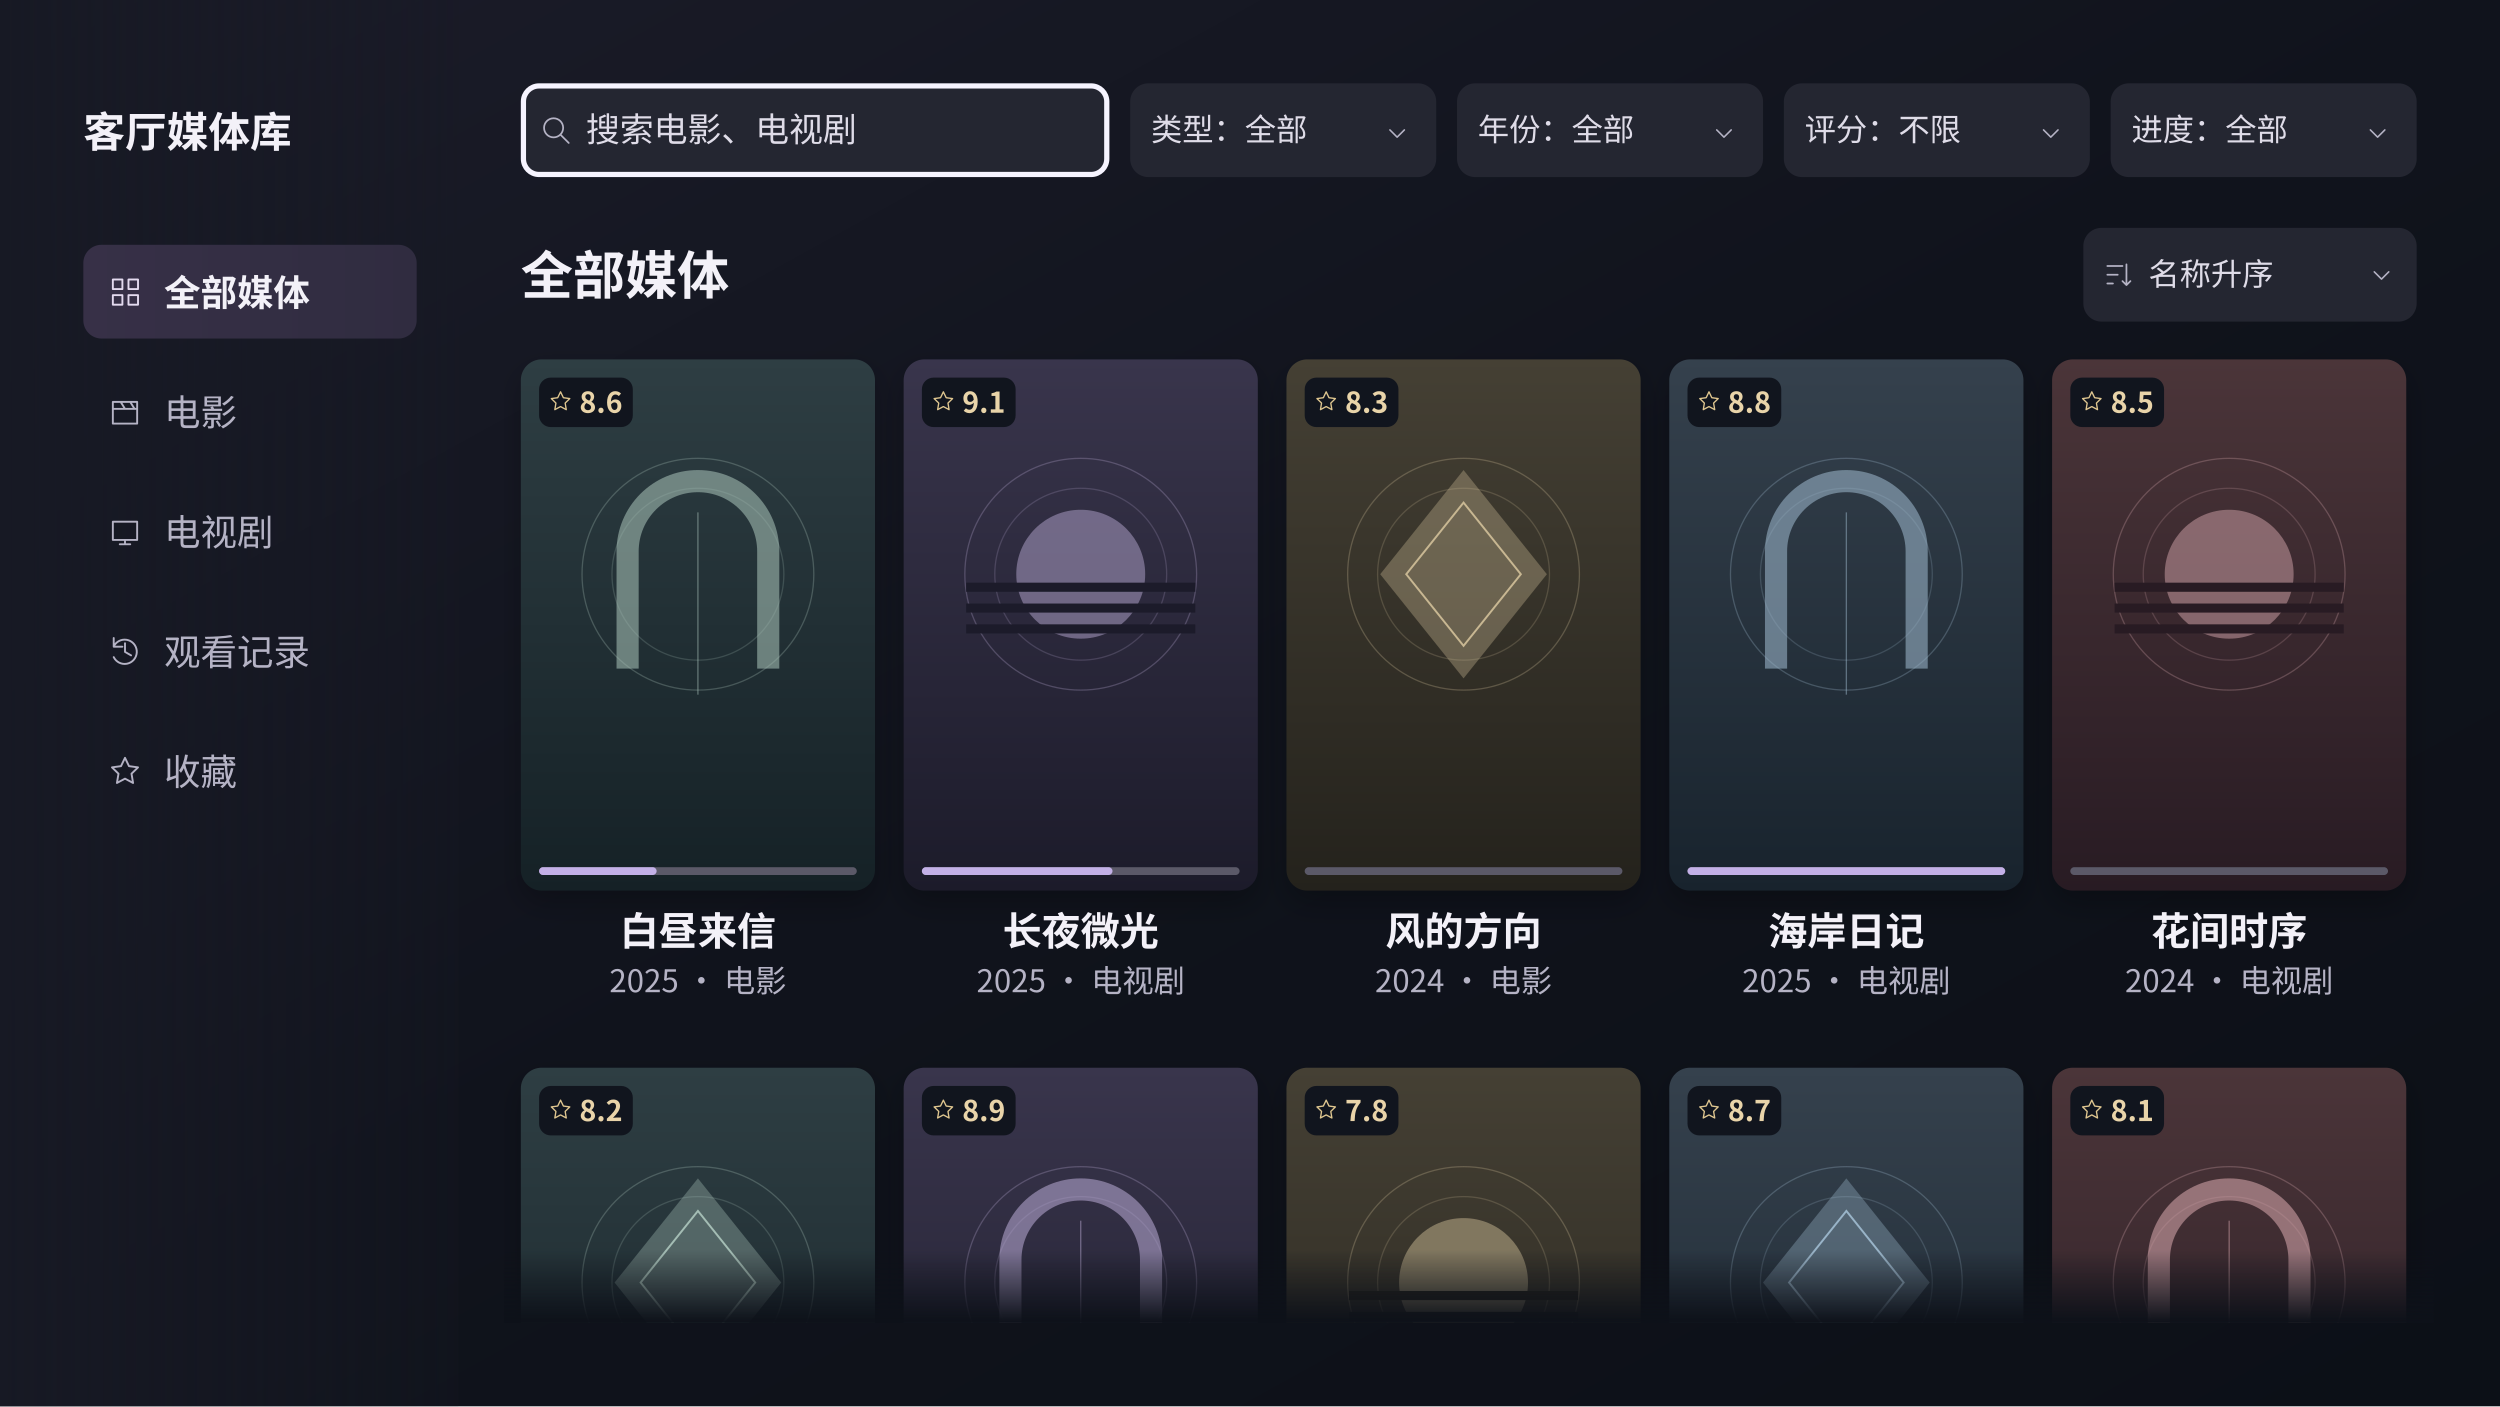
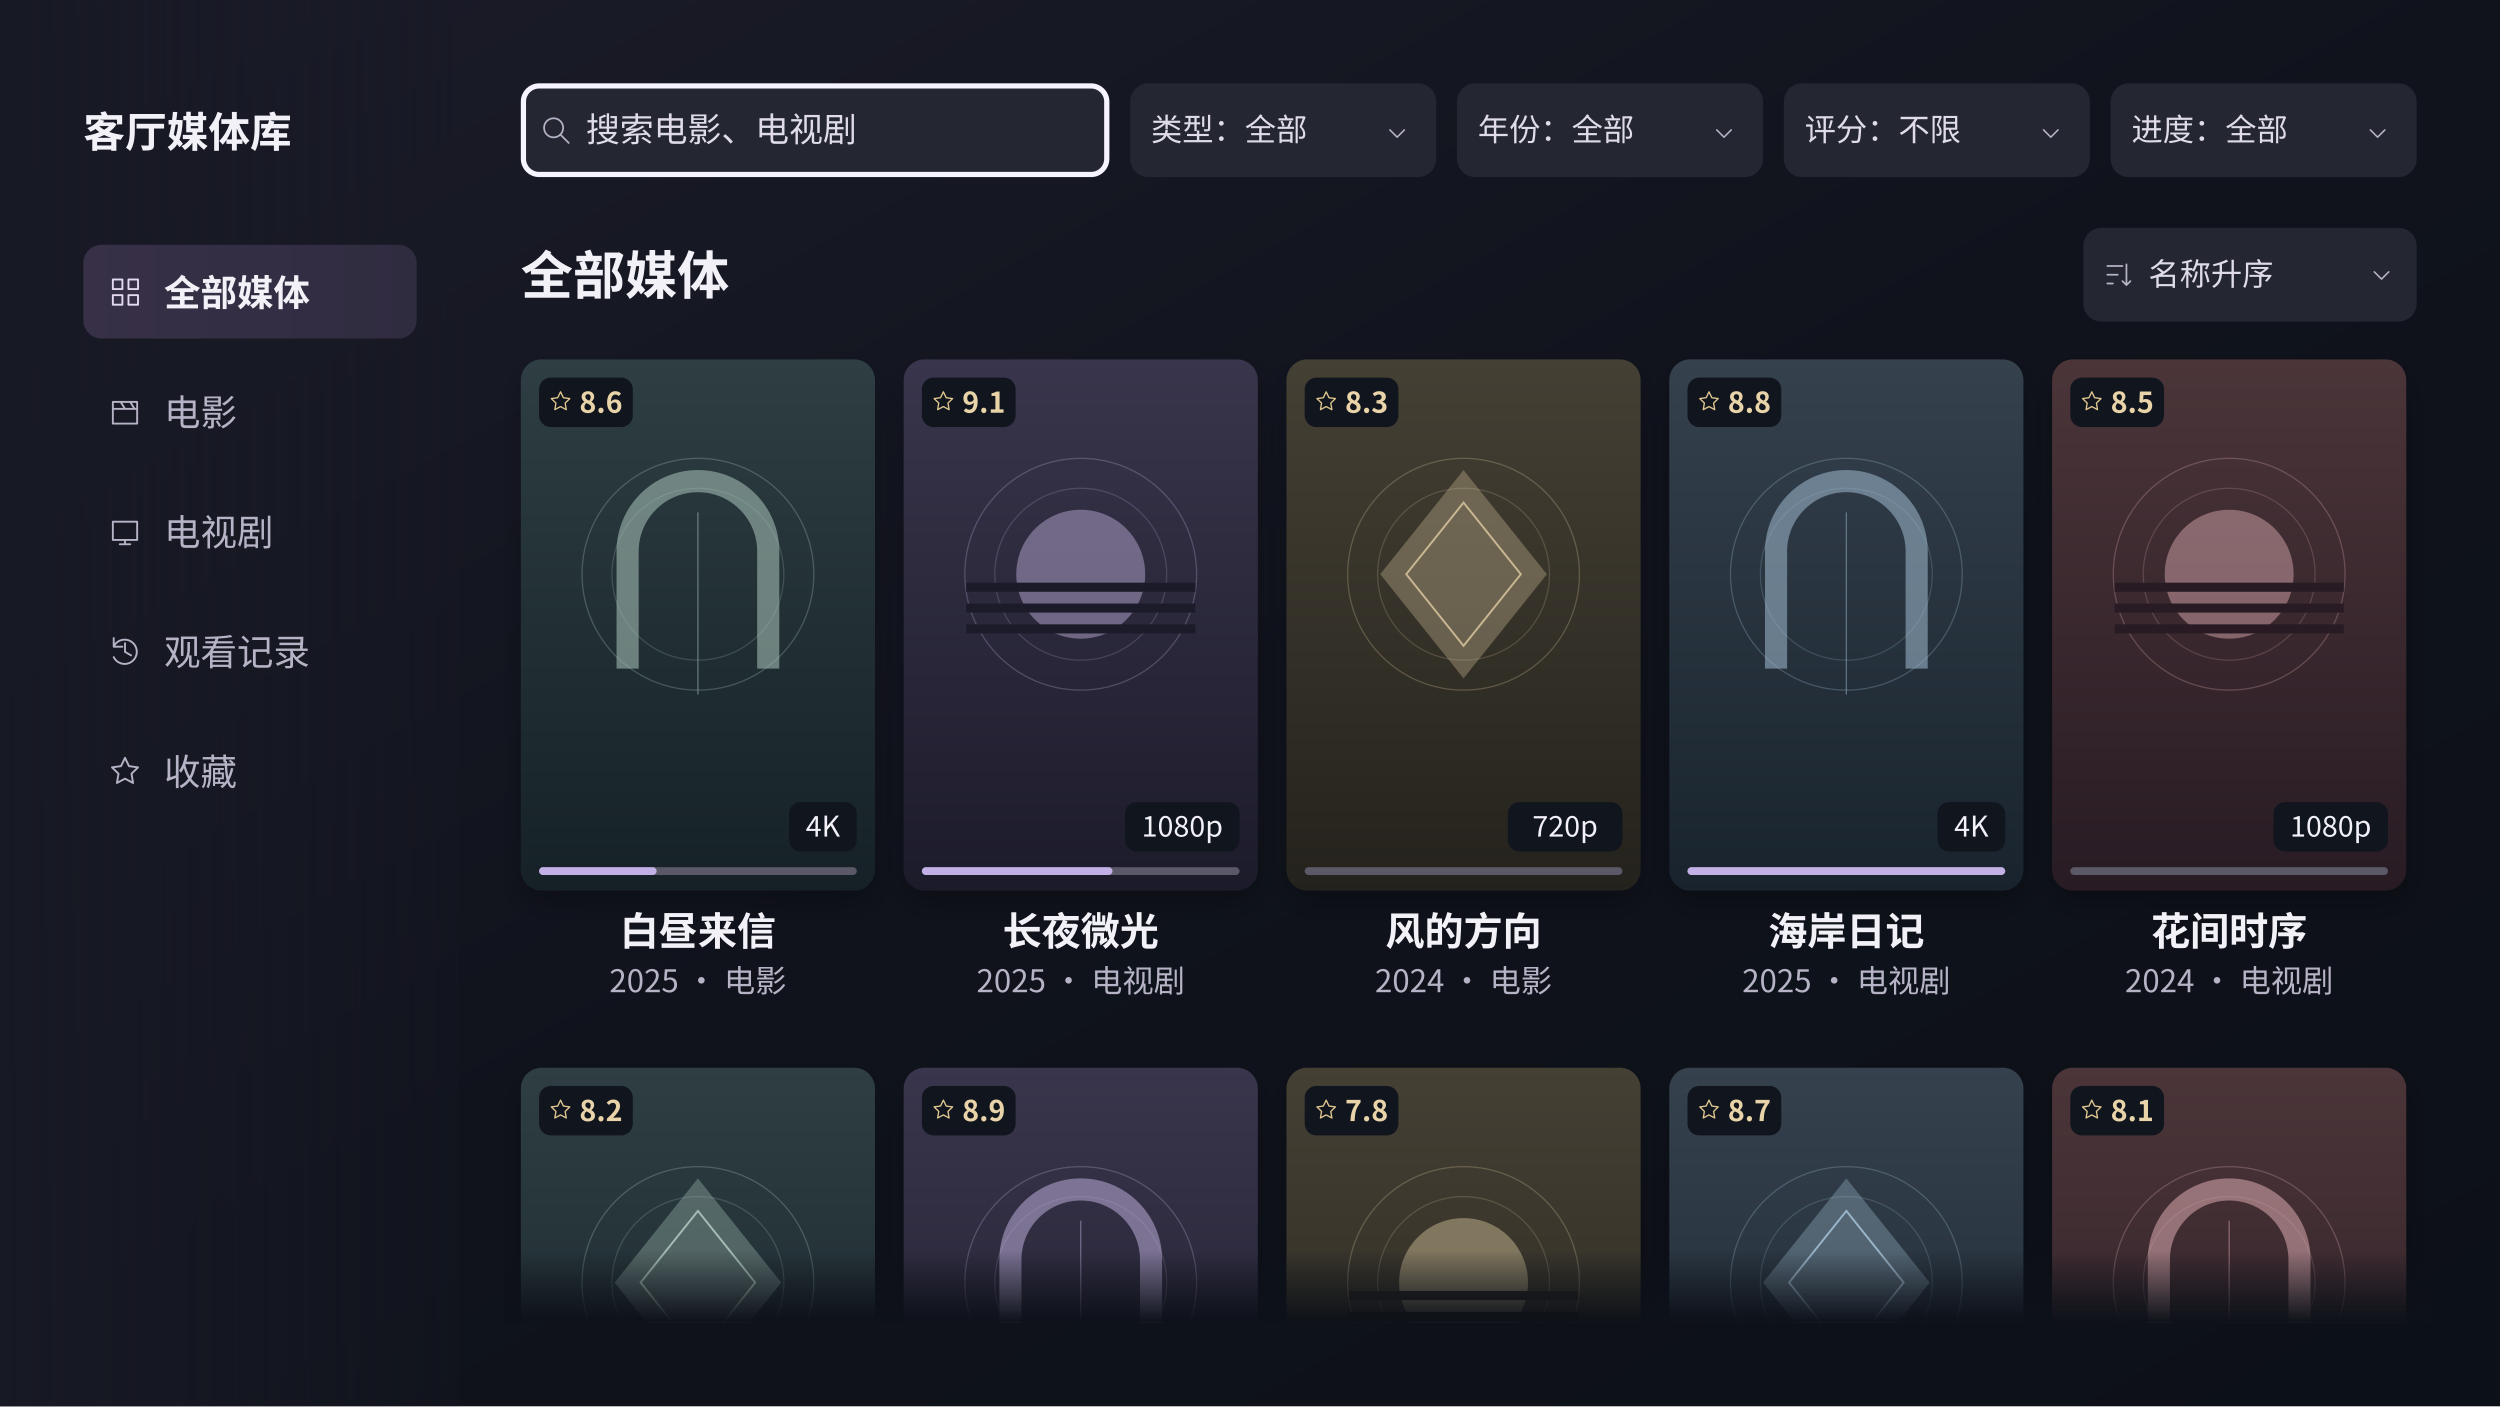
<svg xmlns="http://www.w3.org/2000/svg" width="3840" height="2160" viewBox="0 0 3840 2160" role="img" aria-labelledby="title desc">
  <defs>
    <linearGradient id="background" x2="1" y2="1">
      <stop stop-color="#1b1c29" />
      <stop offset=".5" stop-color="#10131c" />
      <stop offset="1" stop-color="#0c1017" />
    </linearGradient>
    <linearGradient id="sidebar" x2="1" y2="0">
      <stop stop-color="#171924" />
      <stop offset="1" stop-color="#171924" stop-opacity=".2" />
    </linearGradient>
    <linearGradient id="selection">
      <stop stop-color="#373047" />
      <stop offset="1" stop-color="#302c40" />
    </linearGradient>
    <linearGradient id="bottom-fade" x2="0" y2="1">
      <stop stop-color="#0d1119" stop-opacity="0" />
      <stop offset="1" stop-color="#0d1119" />
    </linearGradient>
    <filter id="card-shadow" x="-15%" y="-10%" width="130%" height="130%" color-interpolation-filters="sRGB">
      <feGaussianBlur in="SourceAlpha" stdDeviation="22" />
      <feOffset dx="0" dy="20" />
      <feComponentTransfer>
        <feFuncA type="linear" slope=".24" />
      </feComponentTransfer>
      <feMerge>
        <feMergeNode />
        <feMergeNode in="SourceGraphic" />
      </feMerge>
    </filter>
    <clipPath id="grid-viewport">
      <rect x="774" y="526" width="2964" height="1506" />
    </clipPath>
  </defs>
  <rect width="3840" height="2160" fill="url(#background)" />
  <rect width="704" height="2160" fill="url(#sidebar)" />
  <g font-family="Noto Sans CJK SC, sans-serif">
    <text x="128" y="226" font-size="64" fill="#f3f1f8" font-weight="600" text-anchor="start">客厅媒体库</text>
    <g data-role="sidebar-entry" data-focused="false">
      <rect x="128" y="376" width="512" height="144" rx="28" fill="url(#selection)" stroke="none" stroke-width="2" />
      <g transform="translate(168 424) scale(1.333333)">
        <path d="M4 4h11v11H4zM22 4h11v11H22zM4 22h11v11H4zM22 22h11v11H22z" fill="none" stroke="#e3daef" stroke-width="2.2" stroke-linecap="round" stroke-linejoin="round" />
      </g>
      <text x="252" y="470" font-size="56" fill="#f3f1f8" font-weight="600" text-anchor="start">全部媒体</text>
    </g>
    <g data-role="sidebar-entry" data-focused="false">
      <g transform="translate(168 608) scale(1.333333)">
        <path d="M4 7h28v25H4zM4 15h28M13 7l5 8M24 7l5 8" fill="none" stroke="#b5b3c5" stroke-width="2.2" stroke-linecap="round" stroke-linejoin="round" />
      </g>
      <text x="252" y="654" font-size="56" fill="#b5b3c5" font-weight="400" text-anchor="start">电影</text>
    </g>
    <g data-role="sidebar-entry" data-focused="false">
      <g transform="translate(168 792) scale(1.333333)">
        <path d="M4 7h28v21H4zM12 33h12M18 28v5" fill="none" stroke="#b5b3c5" stroke-width="2.2" stroke-linecap="round" stroke-linejoin="round" />
      </g>
      <text x="252" y="838" font-size="56" fill="#b5b3c5" font-weight="400" text-anchor="start">电视剧</text>
    </g>
    <g data-role="sidebar-entry" data-focused="false">
      <g transform="translate(168 976) scale(1.333333)">
        <path d="M6 11a14 14 0 1 1-1 14M5 3v10h10M18 9v10l7 4" fill="none" stroke="#b5b3c5" stroke-width="2.2" stroke-linecap="round" stroke-linejoin="round" />
      </g>
      <text x="252" y="1022" font-size="56" fill="#b5b3c5" font-weight="400" text-anchor="start">观看记录</text>
    </g>
    <g data-role="sidebar-entry" data-focused="false">
      <g transform="translate(168 1160) scale(1.333333)">
        <path d="M18 3l4.6 9.6L33 14l-7.5 7.3L27.3 32L18 27l-9.3 5l1.8-10.7L3 14l10.4-1.4z" fill="none" stroke="#b5b3c5" stroke-width="2.2" stroke-linecap="round" stroke-linejoin="round" />
      </g>
      <text x="252" y="1206" font-size="56" fill="#b5b3c5" font-weight="400" text-anchor="start">收藏</text>
    </g>
    <g data-role="control" data-focused="true" data-disabled="false" data-label="搜索电影、电视剧" opacity="1">
      <rect x="800" y="128" width="904" height="144" rx="28" fill="#242631" stroke="none" stroke-width="2" />
      <rect x="804" y="132" width="896" height="136" rx="24" fill="none" stroke="#f6f4ff" stroke-width="8" />
      <g transform="translate(832 178.0) scale(1.222222)">
        <path d="M27 15a12 12 0 1 1-24 0a12 12 0 1 1 24 0M24 24l10 10" fill="none" stroke="#b5b3c5" stroke-width="2.2" stroke-linecap="round" stroke-linejoin="round" />
      </g>
      <text x="900" y="217.68" font-size="52" fill="#dfdce8" font-weight="500" text-anchor="start">搜索电影、电视剧</text>
    </g>
    <g data-role="control" data-focused="false" data-disabled="false" data-label="类型：全部" opacity="1">
      <rect x="1736" y="128" width="470" height="144" rx="28" fill="#242631" stroke="none" stroke-width="2" />
      <text x="1768" y="216.32" font-size="48" fill="#dfdce8" font-weight="500" text-anchor="start">类型：全部</text>
    </g>
    <g transform="translate(2126 184) scale(1.111111)">
      <path d="M8 14l10 10l10-10" fill="none" stroke="#b5b3c5" stroke-width="2.2" stroke-linecap="round" stroke-linejoin="round" />
    </g>
    <g data-role="control" data-focused="false" data-disabled="false" data-label="年份：全部" opacity="1">
      <rect x="2238" y="128" width="470" height="144" rx="28" fill="#242631" stroke="none" stroke-width="2" />
      <text x="2270" y="216.32" font-size="48" fill="#dfdce8" font-weight="500" text-anchor="start">年份：全部</text>
    </g>
    <g transform="translate(2628 184) scale(1.111111)">
      <path d="M8 14l10 10l10-10" fill="none" stroke="#b5b3c5" stroke-width="2.2" stroke-linecap="round" stroke-linejoin="round" />
    </g>
    <g data-role="control" data-focused="false" data-disabled="false" data-label="评分：不限" opacity="1">
      <rect x="2740" y="128" width="470" height="144" rx="28" fill="#242631" stroke="none" stroke-width="2" />
      <text x="2772" y="216.32" font-size="48" fill="#dfdce8" font-weight="500" text-anchor="start">评分：不限</text>
    </g>
    <g transform="translate(3130 184) scale(1.111111)">
      <path d="M8 14l10 10l10-10" fill="none" stroke="#b5b3c5" stroke-width="2.2" stroke-linecap="round" stroke-linejoin="round" />
    </g>
    <g data-role="control" data-focused="false" data-disabled="false" data-label="进度：全部" opacity="1">
      <rect x="3242" y="128" width="470" height="144" rx="28" fill="#242631" stroke="none" stroke-width="2" />
      <text x="3274" y="216.32" font-size="48" fill="#dfdce8" font-weight="500" text-anchor="start">进度：全部</text>
    </g>
    <g transform="translate(3632 184) scale(1.111111)">
      <path d="M8 14l10 10l10-10" fill="none" stroke="#b5b3c5" stroke-width="2.2" stroke-linecap="round" stroke-linejoin="round" />
    </g>
    <text x="800" y="452" font-size="80" fill="#f3f1f8" font-weight="650" text-anchor="start">全部媒体</text>
    <g data-role="control" data-focused="false" data-disabled="false" data-label="名称升序" opacity="1">
      <rect x="3200" y="350" width="512" height="144" rx="28" fill="#242631" stroke="none" stroke-width="2" />
      <g transform="translate(3232 400.0) scale(1.222222)">
        <path d="M4 7h19M4 18h13M4 29h7M28 5v26M23 26l5 5l5-5" fill="none" stroke="#b5b3c5" stroke-width="2.2" stroke-linecap="round" stroke-linejoin="round" />
      </g>
      <text x="3300" y="438.32" font-size="48" fill="#dfdce8" font-weight="500" text-anchor="start">名称升序</text>
    </g>
    <g transform="translate(3638 402) scale(1.111111)">
      <path d="M8 14l10 10l10-10" fill="none" stroke="#b5b3c5" stroke-width="2.2" stroke-linecap="round" stroke-linejoin="round" />
    </g>
    <g clip-path="url(#grid-viewport)" data-role="focus-following-grid">
      <g data-role="media-card" data-focused="false">
        <defs>
          <linearGradient id="art-0" x2="0" y2="1">
            <stop stop-color="#2e3e43" />
            <stop offset="1" stop-color="#152126" />
          </linearGradient>
          <clipPath id="clip-0">
            <rect x="800" y="552" width="544" height="816" rx="32" fill="white" stroke="none" stroke-width="2" />
          </clipPath>
        </defs>
        <g filter="url(#card-shadow)">
          <rect x="800" y="552" width="544" height="816" rx="32" fill="url(#art-0)" stroke="none" stroke-width="2" />
        </g>
        <g clip-path="url(#clip-0)">
          <circle cx="1072" cy="882" r="178" fill="none" stroke="#a4bdb4" stroke-width="2" opacity=".3" />
          <circle cx="1072" cy="882" r="132" fill="none" stroke="#a4bdb4" stroke-width="2" opacity=".22" />
          <path d="M964 1027V847a108 108 0 0 1 216 0v180" fill="none" stroke="#a4bdb4" stroke-width="34" opacity=".58" />
          <path d="M1072 787v280" stroke="#a4bdb4" stroke-width="2" opacity=".5" />
        </g>
        <rect x="828" y="580" width="144" height="76" rx="18" fill="#11151e" stroke="none" stroke-width="2" />
        <g transform="translate(844 599) scale(0.9444444)">
          <path d="M18 3l4.6 9.6L33 14l-7.5 7.3L27.3 32L18 27l-9.3 5l1.8-10.7L3 14l10.4-1.4z" fill="none" stroke="#e0c790" stroke-width="2.2" stroke-linecap="round" stroke-linejoin="round" />
        </g>
        <text x="890" y="634" font-size="44" fill="#e9d4a9" font-weight="600" text-anchor="start">8.6</text>
+         <g data-role="quality-badge">
+           <rect x="1212" y="1232" width="104" height="76" rx="18" fill="#11151e" stroke="none" stroke-width="2" />
+           <text x="1264.0" y="1285" font-size="44" fill="#f3f1f8" font-weight="500" text-anchor="middle">4K</text>
+         </g>
        <g data-role="watch-progress" data-progress="0.37">
          <rect x="828" y="1332" width="488" height="12" rx="6" fill="#5b5968" stroke="none" stroke-width="2" />
          <rect x="828" y="1332" width="180.56" height="12" rx="6" fill="#c3b0e7" stroke="none" stroke-width="2" />
        </g>
        <g data-role="card-caption">
          <text x="1072" y="1452" font-size="60" fill="#f3f1f8" font-weight="600" text-anchor="middle">白昼来信</text>
          <text x="1072" y="1524" font-size="48" fill="#b5b3c5" font-weight="400" text-anchor="middle">2025 · 电影</text>
        </g>
      </g>
      <g data-role="media-card" data-focused="false">
        <defs>
          <linearGradient id="art-1" x2="0" y2="1">
            <stop stop-color="#39354c" />
            <stop offset="1" stop-color="#1c1b2a" />
          </linearGradient>
          <clipPath id="clip-1">
            <rect x="1388" y="552" width="544" height="816" rx="32" fill="white" stroke="none" stroke-width="2" />
          </clipPath>
        </defs>
        <g filter="url(#card-shadow)">
          <rect x="1388" y="552" width="544" height="816" rx="32" fill="url(#art-1)" stroke="none" stroke-width="2" />
        </g>
        <g clip-path="url(#clip-1)">
          <circle cx="1660" cy="882" r="178" fill="none" stroke="#b4a5ce" stroke-width="2" opacity=".3" />
          <circle cx="1660" cy="882" r="132" fill="none" stroke="#b4a5ce" stroke-width="2" opacity=".22" />
          <circle cx="1660" cy="882" r="99" fill="#b4a5ce" opacity=".5" />
          <path d="M1484 902h352M1484 934h352M1484 966h352" stroke="#1c1b2a" stroke-width="14" />
        </g>
        <rect x="1416" y="580" width="144" height="76" rx="18" fill="#11151e" stroke="none" stroke-width="2" />
        <g transform="translate(1432 599) scale(0.9444444)">
          <path d="M18 3l4.6 9.6L33 14l-7.5 7.3L27.3 32L18 27l-9.3 5l1.8-10.7L3 14l10.4-1.4z" fill="none" stroke="#e0c790" stroke-width="2.2" stroke-linecap="round" stroke-linejoin="round" />
        </g>
        <text x="1478" y="634" font-size="44" fill="#e9d4a9" font-weight="600" text-anchor="start">9.1</text>
+         <g data-role="quality-badge">
+           <rect x="1728" y="1232" width="176" height="76" rx="18" fill="#11151e" stroke="none" stroke-width="2" />
+           <text x="1816.0" y="1285" font-size="44" fill="#f3f1f8" font-weight="500" text-anchor="middle">1080p</text>
+         </g>
        <g data-role="watch-progress" data-progress="0.6">
          <rect x="1416" y="1332" width="488" height="12" rx="6" fill="#5b5968" stroke="none" stroke-width="2" />
          <rect x="1416" y="1332" width="292.8" height="12" rx="6" fill="#c3b0e7" stroke="none" stroke-width="2" />
        </g>
        <g data-role="card-caption">
          <text x="1660" y="1452" font-size="60" fill="#f3f1f8" font-weight="600" text-anchor="middle">长夜微光</text>
          <text x="1660" y="1524" font-size="48" fill="#b5b3c5" font-weight="400" text-anchor="middle">2025 · 电视剧</text>
        </g>
      </g>
      <g data-role="media-card" data-focused="false">
        <defs>
          <linearGradient id="art-2" x2="0" y2="1">
            <stop stop-color="#454034" />
            <stop offset="1" stop-color="#24221c" />
          </linearGradient>
          <clipPath id="clip-2">
            <rect x="1976" y="552" width="544" height="816" rx="32" fill="white" stroke="none" stroke-width="2" />
          </clipPath>
        </defs>
        <g filter="url(#card-shadow)">
          <rect x="1976" y="552" width="544" height="816" rx="32" fill="url(#art-2)" stroke="none" stroke-width="2" />
        </g>
        <g clip-path="url(#clip-2)">
          <circle cx="2248" cy="882" r="178" fill="none" stroke="#c8b792" stroke-width="2" opacity=".3" />
          <circle cx="2248" cy="882" r="132" fill="none" stroke="#c8b792" stroke-width="2" opacity=".22" />
          <path d="M2248 722l128 160l-128 160l-128-160z" fill="#c8b792" opacity=".36" />
          <path d="M2248 772l88 110l-88 110l-88-110z" fill="none" stroke="#c8b792" stroke-width="3" />
        </g>
        <rect x="2004" y="580" width="144" height="76" rx="18" fill="#11151e" stroke="none" stroke-width="2" />
        <g transform="translate(2020 599) scale(0.9444444)">
          <path d="M18 3l4.6 9.6L33 14l-7.5 7.3L27.3 32L18 27l-9.3 5l1.8-10.7L3 14l10.4-1.4z" fill="none" stroke="#e0c790" stroke-width="2.2" stroke-linecap="round" stroke-linejoin="round" />
        </g>
        <text x="2066" y="634" font-size="44" fill="#e9d4a9" font-weight="600" text-anchor="start">8.3</text>
+         <g data-role="quality-badge">
+           <rect x="2316" y="1232" width="176" height="76" rx="18" fill="#11151e" stroke="none" stroke-width="2" />
+           <text x="2404.0" y="1285" font-size="44" fill="#f3f1f8" font-weight="500" text-anchor="middle">720p</text>
+         </g>
        <g data-role="watch-progress" data-progress="0">
          <rect x="2004" y="1332" width="488" height="12" rx="6" fill="#5b5968" stroke="none" stroke-width="2" />
        </g>
        <g data-role="card-caption">
          <text x="2248" y="1452" font-size="60" fill="#f3f1f8" font-weight="600" text-anchor="middle">风的方向</text>
          <text x="2248" y="1524" font-size="48" fill="#b5b3c5" font-weight="400" text-anchor="middle">2024 · 电影</text>
        </g>
      </g>
      <g data-role="media-card" data-focused="false">
        <defs>
          <linearGradient id="art-3" x2="0" y2="1">
            <stop stop-color="#35414d" />
            <stop offset="1" stop-color="#18232d" />
          </linearGradient>
          <clipPath id="clip-3">
            <rect x="2564" y="552" width="544" height="816" rx="32" fill="white" stroke="none" stroke-width="2" />
          </clipPath>
        </defs>
        <g filter="url(#card-shadow)">
          <rect x="2564" y="552" width="544" height="816" rx="32" fill="url(#art-3)" stroke="none" stroke-width="2" />
        </g>
        <g clip-path="url(#clip-3)">
          <circle cx="2836" cy="882" r="178" fill="none" stroke="#99b4c8" stroke-width="2" opacity=".3" />
          <circle cx="2836" cy="882" r="132" fill="none" stroke="#99b4c8" stroke-width="2" opacity=".22" />
          <path d="M2728 1027V847a108 108 0 0 1 216 0v180" fill="none" stroke="#99b4c8" stroke-width="34" opacity=".58" />
          <path d="M2836 787v280" stroke="#99b4c8" stroke-width="2" opacity=".5" />
        </g>
        <rect x="2592" y="580" width="144" height="76" rx="18" fill="#11151e" stroke="none" stroke-width="2" />
        <g transform="translate(2608 599) scale(0.9444444)">
          <path d="M18 3l4.6 9.6L33 14l-7.5 7.3L27.3 32L18 27l-9.3 5l1.8-10.7L3 14l10.4-1.4z" fill="none" stroke="#e0c790" stroke-width="2.2" stroke-linecap="round" stroke-linejoin="round" />
        </g>
        <text x="2654" y="634" font-size="44" fill="#e9d4a9" font-weight="600" text-anchor="start">8.8</text>
+         <g data-role="quality-badge">
+           <rect x="2976" y="1232" width="104" height="76" rx="18" fill="#11151e" stroke="none" stroke-width="2" />
+           <text x="3028.0" y="1285" font-size="44" fill="#f3f1f8" font-weight="500" text-anchor="middle">4K</text>
+         </g>
        <g data-role="watch-progress" data-progress="1">
          <rect x="2592" y="1332" width="488" height="12" rx="6" fill="#5b5968" stroke="none" stroke-width="2" />
          <rect x="2592" y="1332" width="488" height="12" rx="6" fill="#c3b0e7" stroke="none" stroke-width="2" />
        </g>
        <g data-role="card-caption">
          <text x="2836" y="1452" font-size="60" fill="#f3f1f8" font-weight="600" text-anchor="middle">海岸日记</text>
          <text x="2836" y="1524" font-size="48" fill="#b5b3c5" font-weight="400" text-anchor="middle">2025 · 电视剧</text>
        </g>
      </g>
      <g data-role="media-card" data-focused="false">
        <defs>
          <linearGradient id="art-4" x2="0" y2="1">
            <stop stop-color="#4b3539" />
            <stop offset="1" stop-color="#281b23" />
          </linearGradient>
          <clipPath id="clip-4">
            <rect x="3152" y="552" width="544" height="816" rx="32" fill="white" stroke="none" stroke-width="2" />
          </clipPath>
        </defs>
        <g filter="url(#card-shadow)">
          <rect x="3152" y="552" width="544" height="816" rx="32" fill="url(#art-4)" stroke="none" stroke-width="2" />
        </g>
        <g clip-path="url(#clip-4)">
          <circle cx="3424" cy="882" r="178" fill="none" stroke="#d2a3a9" stroke-width="2" opacity=".3" />
          <circle cx="3424" cy="882" r="132" fill="none" stroke="#d2a3a9" stroke-width="2" opacity=".22" />
          <circle cx="3424" cy="882" r="99" fill="#d2a3a9" opacity=".5" />
          <path d="M3248 902h352M3248 934h352M3248 966h352" stroke="#281b23" stroke-width="14" />
        </g>
        <rect x="3180" y="580" width="144" height="76" rx="18" fill="#11151e" stroke="none" stroke-width="2" />
        <g transform="translate(3196 599) scale(0.9444444)">
          <path d="M18 3l4.6 9.6L33 14l-7.5 7.3L27.3 32L18 27l-9.3 5l1.8-10.7L3 14l10.4-1.4z" fill="none" stroke="#e0c790" stroke-width="2.2" stroke-linecap="round" stroke-linejoin="round" />
        </g>
        <text x="3242" y="634" font-size="44" fill="#e9d4a9" font-weight="600" text-anchor="start">8.5</text>
+         <g data-role="quality-badge">
+           <rect x="3492" y="1232" width="176" height="76" rx="18" fill="#11151e" stroke="none" stroke-width="2" />
+           <text x="3580.0" y="1285" font-size="44" fill="#f3f1f8" font-weight="500" text-anchor="middle">1080p</text>
+         </g>
        <g data-role="watch-progress" data-progress="0">
          <rect x="3180" y="1332" width="488" height="12" rx="6" fill="#5b5968" stroke="none" stroke-width="2" />
        </g>
        <g data-role="card-caption">
          <text x="3424" y="1452" font-size="60" fill="#f3f1f8" font-weight="600" text-anchor="middle">花间时序</text>
          <text x="3424" y="1524" font-size="48" fill="#b5b3c5" font-weight="400" text-anchor="middle">2024 · 电视剧</text>
        </g>
      </g>
      <g data-role="media-card" data-focused="false">
        <defs>
          <linearGradient id="art-5" x2="0" y2="1">
            <stop stop-color="#2e3e43" />
            <stop offset="1" stop-color="#152126" />
          </linearGradient>
          <clipPath id="clip-5">
            <rect x="800" y="1640" width="544" height="816" rx="32" fill="white" stroke="none" stroke-width="2" />
          </clipPath>
        </defs>
        <g filter="url(#card-shadow)">
          <rect x="800" y="1640" width="544" height="816" rx="32" fill="url(#art-5)" stroke="none" stroke-width="2" />
        </g>
        <g clip-path="url(#clip-5)">
          <circle cx="1072" cy="1970" r="178" fill="none" stroke="#a4bdb4" stroke-width="2" opacity=".3" />
          <circle cx="1072" cy="1970" r="132" fill="none" stroke="#a4bdb4" stroke-width="2" opacity=".22" />
          <path d="M1072 1810l128 160l-128 160l-128-160z" fill="#a4bdb4" opacity=".36" />
          <path d="M1072 1860l88 110l-88 110l-88-110z" fill="none" stroke="#a4bdb4" stroke-width="3" />
        </g>
        <rect x="828" y="1668" width="144" height="76" rx="18" fill="#11151e" stroke="none" stroke-width="2" />
        <g transform="translate(844 1687) scale(0.9444444)">
          <path d="M18 3l4.6 9.6L33 14l-7.5 7.3L27.3 32L18 27l-9.3 5l1.8-10.7L3 14l10.4-1.4z" fill="none" stroke="#e0c790" stroke-width="2.2" stroke-linecap="round" stroke-linejoin="round" />
        </g>
        <text x="890" y="1722" font-size="44" fill="#e9d4a9" font-weight="600" text-anchor="start">8.2</text>
+         <g data-role="quality-badge">
+           <rect x="1140" y="2320" width="176" height="76" rx="18" fill="#11151e" stroke="none" stroke-width="2" />
+           <text x="1228.0" y="2373" font-size="44" fill="#f3f1f8" font-weight="500" text-anchor="middle">720p</text>
+         </g>
        <g data-role="watch-progress" data-progress="1">
          <rect x="828" y="2420" width="488" height="12" rx="6" fill="#5b5968" stroke="none" stroke-width="2" />
          <rect x="828" y="2420" width="488" height="12" rx="6" fill="#c3b0e7" stroke="none" stroke-width="2" />
        </g>
        <g data-role="card-caption">
          <text x="1072" y="2540" font-size="60" fill="#f3f1f8" font-weight="600" text-anchor="middle">旧城回声</text>
          <text x="1072" y="2612" font-size="48" fill="#b5b3c5" font-weight="400" text-anchor="middle">2023 · 电影</text>
        </g>
      </g>
      <g data-role="media-card" data-focused="false">
        <defs>
          <linearGradient id="art-6" x2="0" y2="1">
            <stop stop-color="#39354c" />
            <stop offset="1" stop-color="#1c1b2a" />
          </linearGradient>
          <clipPath id="clip-6">
            <rect x="1388" y="1640" width="544" height="816" rx="32" fill="white" stroke="none" stroke-width="2" />
          </clipPath>
        </defs>
        <g filter="url(#card-shadow)">
          <rect x="1388" y="1640" width="544" height="816" rx="32" fill="url(#art-6)" stroke="none" stroke-width="2" />
        </g>
        <g clip-path="url(#clip-6)">
          <circle cx="1660" cy="1970" r="178" fill="none" stroke="#b4a5ce" stroke-width="2" opacity=".3" />
          <circle cx="1660" cy="1970" r="132" fill="none" stroke="#b4a5ce" stroke-width="2" opacity=".22" />
          <path d="M1552 2115V1935a108 108 0 0 1 216 0v180" fill="none" stroke="#b4a5ce" stroke-width="34" opacity=".58" />
          <path d="M1660 1875v280" stroke="#b4a5ce" stroke-width="2" opacity=".5" />
        </g>
        <rect x="1416" y="1668" width="144" height="76" rx="18" fill="#11151e" stroke="none" stroke-width="2" />
        <g transform="translate(1432 1687) scale(0.9444444)">
          <path d="M18 3l4.6 9.6L33 14l-7.5 7.3L27.3 32L18 27l-9.3 5l1.8-10.7L3 14l10.4-1.4z" fill="none" stroke="#e0c790" stroke-width="2.2" stroke-linecap="round" stroke-linejoin="round" />
        </g>
        <text x="1478" y="1722" font-size="44" fill="#e9d4a9" font-weight="600" text-anchor="start">8.9</text>
+         <g data-role="quality-badge">
+           <rect x="1800" y="2320" width="104" height="76" rx="18" fill="#11151e" stroke="none" stroke-width="2" />
+           <text x="1852.0" y="2373" font-size="44" fill="#f3f1f8" font-weight="500" text-anchor="middle">4K</text>
+         </g>
        <g data-role="watch-progress" data-progress="0.25">
          <rect x="1416" y="2420" width="488" height="12" rx="6" fill="#5b5968" stroke="none" stroke-width="2" />
          <rect x="1416" y="2420" width="122.0" height="12" rx="6" fill="#c3b0e7" stroke="none" stroke-width="2" />
        </g>
        <g data-role="card-caption">
          <text x="1660" y="2540" font-size="60" fill="#f3f1f8" font-weight="600" text-anchor="middle">群星之间</text>
          <text x="1660" y="2612" font-size="48" fill="#b5b3c5" font-weight="400" text-anchor="middle">2025 · 电视剧</text>
        </g>
      </g>
      <g data-role="media-card" data-focused="false">
        <defs>
          <linearGradient id="art-7" x2="0" y2="1">
            <stop stop-color="#454034" />
            <stop offset="1" stop-color="#24221c" />
          </linearGradient>
          <clipPath id="clip-7">
            <rect x="1976" y="1640" width="544" height="816" rx="32" fill="white" stroke="none" stroke-width="2" />
          </clipPath>
        </defs>
        <g filter="url(#card-shadow)">
          <rect x="1976" y="1640" width="544" height="816" rx="32" fill="url(#art-7)" stroke="none" stroke-width="2" />
        </g>
        <g clip-path="url(#clip-7)">
          <circle cx="2248" cy="1970" r="178" fill="none" stroke="#c8b792" stroke-width="2" opacity=".3" />
          <circle cx="2248" cy="1970" r="132" fill="none" stroke="#c8b792" stroke-width="2" opacity=".22" />
          <circle cx="2248" cy="1970" r="99" fill="#c8b792" opacity=".5" />
          <path d="M2072 1990h352M2072 2022h352M2072 2054h352" stroke="#24221c" stroke-width="14" />
        </g>
        <rect x="2004" y="1668" width="144" height="76" rx="18" fill="#11151e" stroke="none" stroke-width="2" />
        <g transform="translate(2020 1687) scale(0.9444444)">
          <path d="M18 3l4.6 9.6L33 14l-7.5 7.3L27.3 32L18 27l-9.3 5l1.8-10.7L3 14l10.4-1.4z" fill="none" stroke="#e0c790" stroke-width="2.2" stroke-linecap="round" stroke-linejoin="round" />
        </g>
        <text x="2066" y="1722" font-size="44" fill="#e9d4a9" font-weight="600" text-anchor="start">7.8</text>
+         <g data-role="quality-badge">
+           <rect x="2316" y="2320" width="176" height="76" rx="18" fill="#11151e" stroke="none" stroke-width="2" />
+           <text x="2404.0" y="2373" font-size="44" fill="#f3f1f8" font-weight="500" text-anchor="middle">1080p</text>
+         </g>
        <g data-role="watch-progress" data-progress="0">
          <rect x="2004" y="2420" width="488" height="12" rx="6" fill="#5b5968" stroke="none" stroke-width="2" />
        </g>
        <g data-role="card-caption">
          <text x="2248" y="2540" font-size="60" fill="#f3f1f8" font-weight="600" text-anchor="middle">日落以后</text>
          <text x="2248" y="2612" font-size="48" fill="#b5b3c5" font-weight="400" text-anchor="middle">2024 · 电影</text>
        </g>
      </g>
      <g data-role="media-card" data-focused="false">
        <defs>
          <linearGradient id="art-8" x2="0" y2="1">
            <stop stop-color="#35414d" />
            <stop offset="1" stop-color="#18232d" />
          </linearGradient>
          <clipPath id="clip-8">
            <rect x="2564" y="1640" width="544" height="816" rx="32" fill="white" stroke="none" stroke-width="2" />
          </clipPath>
        </defs>
        <g filter="url(#card-shadow)">
          <rect x="2564" y="1640" width="544" height="816" rx="32" fill="url(#art-8)" stroke="none" stroke-width="2" />
        </g>
        <g clip-path="url(#clip-8)">
          <circle cx="2836" cy="1970" r="178" fill="none" stroke="#99b4c8" stroke-width="2" opacity=".3" />
          <circle cx="2836" cy="1970" r="132" fill="none" stroke="#99b4c8" stroke-width="2" opacity=".22" />
          <path d="M2836 1810l128 160l-128 160l-128-160z" fill="#99b4c8" opacity=".36" />
          <path d="M2836 1860l88 110l-88 110l-88-110z" fill="none" stroke="#99b4c8" stroke-width="3" />
        </g>
        <rect x="2592" y="1668" width="144" height="76" rx="18" fill="#11151e" stroke="none" stroke-width="2" />
        <g transform="translate(2608 1687) scale(0.9444444)">
          <path d="M18 3l4.6 9.6L33 14l-7.5 7.3L27.3 32L18 27l-9.3 5l1.8-10.7L3 14l10.4-1.4z" fill="none" stroke="#e0c790" stroke-width="2.2" stroke-linecap="round" stroke-linejoin="round" />
        </g>
        <text x="2654" y="1722" font-size="44" fill="#e9d4a9" font-weight="600" text-anchor="start">8.7</text>
+         <g data-role="quality-badge">
+           <rect x="2904" y="2320" width="176" height="76" rx="18" fill="#11151e" stroke="none" stroke-width="2" />
+           <text x="2992.0" y="2373" font-size="44" fill="#f3f1f8" font-weight="500" text-anchor="middle">720p</text>
+         </g>
        <g data-role="watch-progress" data-progress="1">
          <rect x="2592" y="2420" width="488" height="12" rx="6" fill="#5b5968" stroke="none" stroke-width="2" />
          <rect x="2592" y="2420" width="488" height="12" rx="6" fill="#c3b0e7" stroke="none" stroke-width="2" />
        </g>
        <g data-role="card-caption">
          <text x="2836" y="2540" font-size="60" fill="#f3f1f8" font-weight="600" text-anchor="middle">山河漫游</text>
          <text x="2836" y="2612" font-size="48" fill="#b5b3c5" font-weight="400" text-anchor="middle">2023 · 电视剧</text>
        </g>
      </g>
      <g data-role="media-card" data-focused="false">
        <defs>
          <linearGradient id="art-9" x2="0" y2="1">
            <stop stop-color="#4b3539" />
            <stop offset="1" stop-color="#281b23" />
          </linearGradient>
          <clipPath id="clip-9">
            <rect x="3152" y="1640" width="544" height="816" rx="32" fill="white" stroke="none" stroke-width="2" />
          </clipPath>
        </defs>
        <g filter="url(#card-shadow)">
          <rect x="3152" y="1640" width="544" height="816" rx="32" fill="url(#art-9)" stroke="none" stroke-width="2" />
        </g>
        <g clip-path="url(#clip-9)">
          <circle cx="3424" cy="1970" r="178" fill="none" stroke="#d2a3a9" stroke-width="2" opacity=".3" />
          <circle cx="3424" cy="1970" r="132" fill="none" stroke="#d2a3a9" stroke-width="2" opacity=".22" />
          <path d="M3316 2115V1935a108 108 0 0 1 216 0v180" fill="none" stroke="#d2a3a9" stroke-width="34" opacity=".58" />
          <path d="M3424 1875v280" stroke="#d2a3a9" stroke-width="2" opacity=".5" />
        </g>
        <rect x="3180" y="1668" width="144" height="76" rx="18" fill="#11151e" stroke="none" stroke-width="2" />
        <g transform="translate(3196 1687) scale(0.9444444)">
          <path d="M18 3l4.6 9.6L33 14l-7.5 7.3L27.3 32L18 27l-9.3 5l1.8-10.7L3 14l10.4-1.4z" fill="none" stroke="#e0c790" stroke-width="2.2" stroke-linecap="round" stroke-linejoin="round" />
        </g>
        <text x="3242" y="1722" font-size="44" fill="#e9d4a9" font-weight="600" text-anchor="start">8.1</text>
+         <g data-role="quality-badge">
+           <rect x="3564" y="2320" width="104" height="76" rx="18" fill="#11151e" stroke="none" stroke-width="2" />
+           <text x="3616.0" y="2373" font-size="44" fill="#f3f1f8" font-weight="500" text-anchor="middle">4K</text>
+         </g>
        <g data-role="watch-progress" data-progress="0.7">
          <rect x="3180" y="2420" width="488" height="12" rx="6" fill="#5b5968" stroke="none" stroke-width="2" />
          <rect x="3180" y="2420" width="341.6" height="12" rx="6" fill="#c3b0e7" stroke="none" stroke-width="2" />
        </g>
        <g data-role="card-caption">
          <text x="3424" y="2540" font-size="60" fill="#f3f1f8" font-weight="600" text-anchor="middle">远方的诗</text>
          <text x="3424" y="2612" font-size="48" fill="#b5b3c5" font-weight="400" text-anchor="middle">2025 · 电影</text>
        </g>
      </g>
    </g>
    <rect x="774" y="1920" width="2964" height="112" rx="0" fill="url(#bottom-fade)" stroke="none" stroke-width="2" />
  </g>
</svg>
